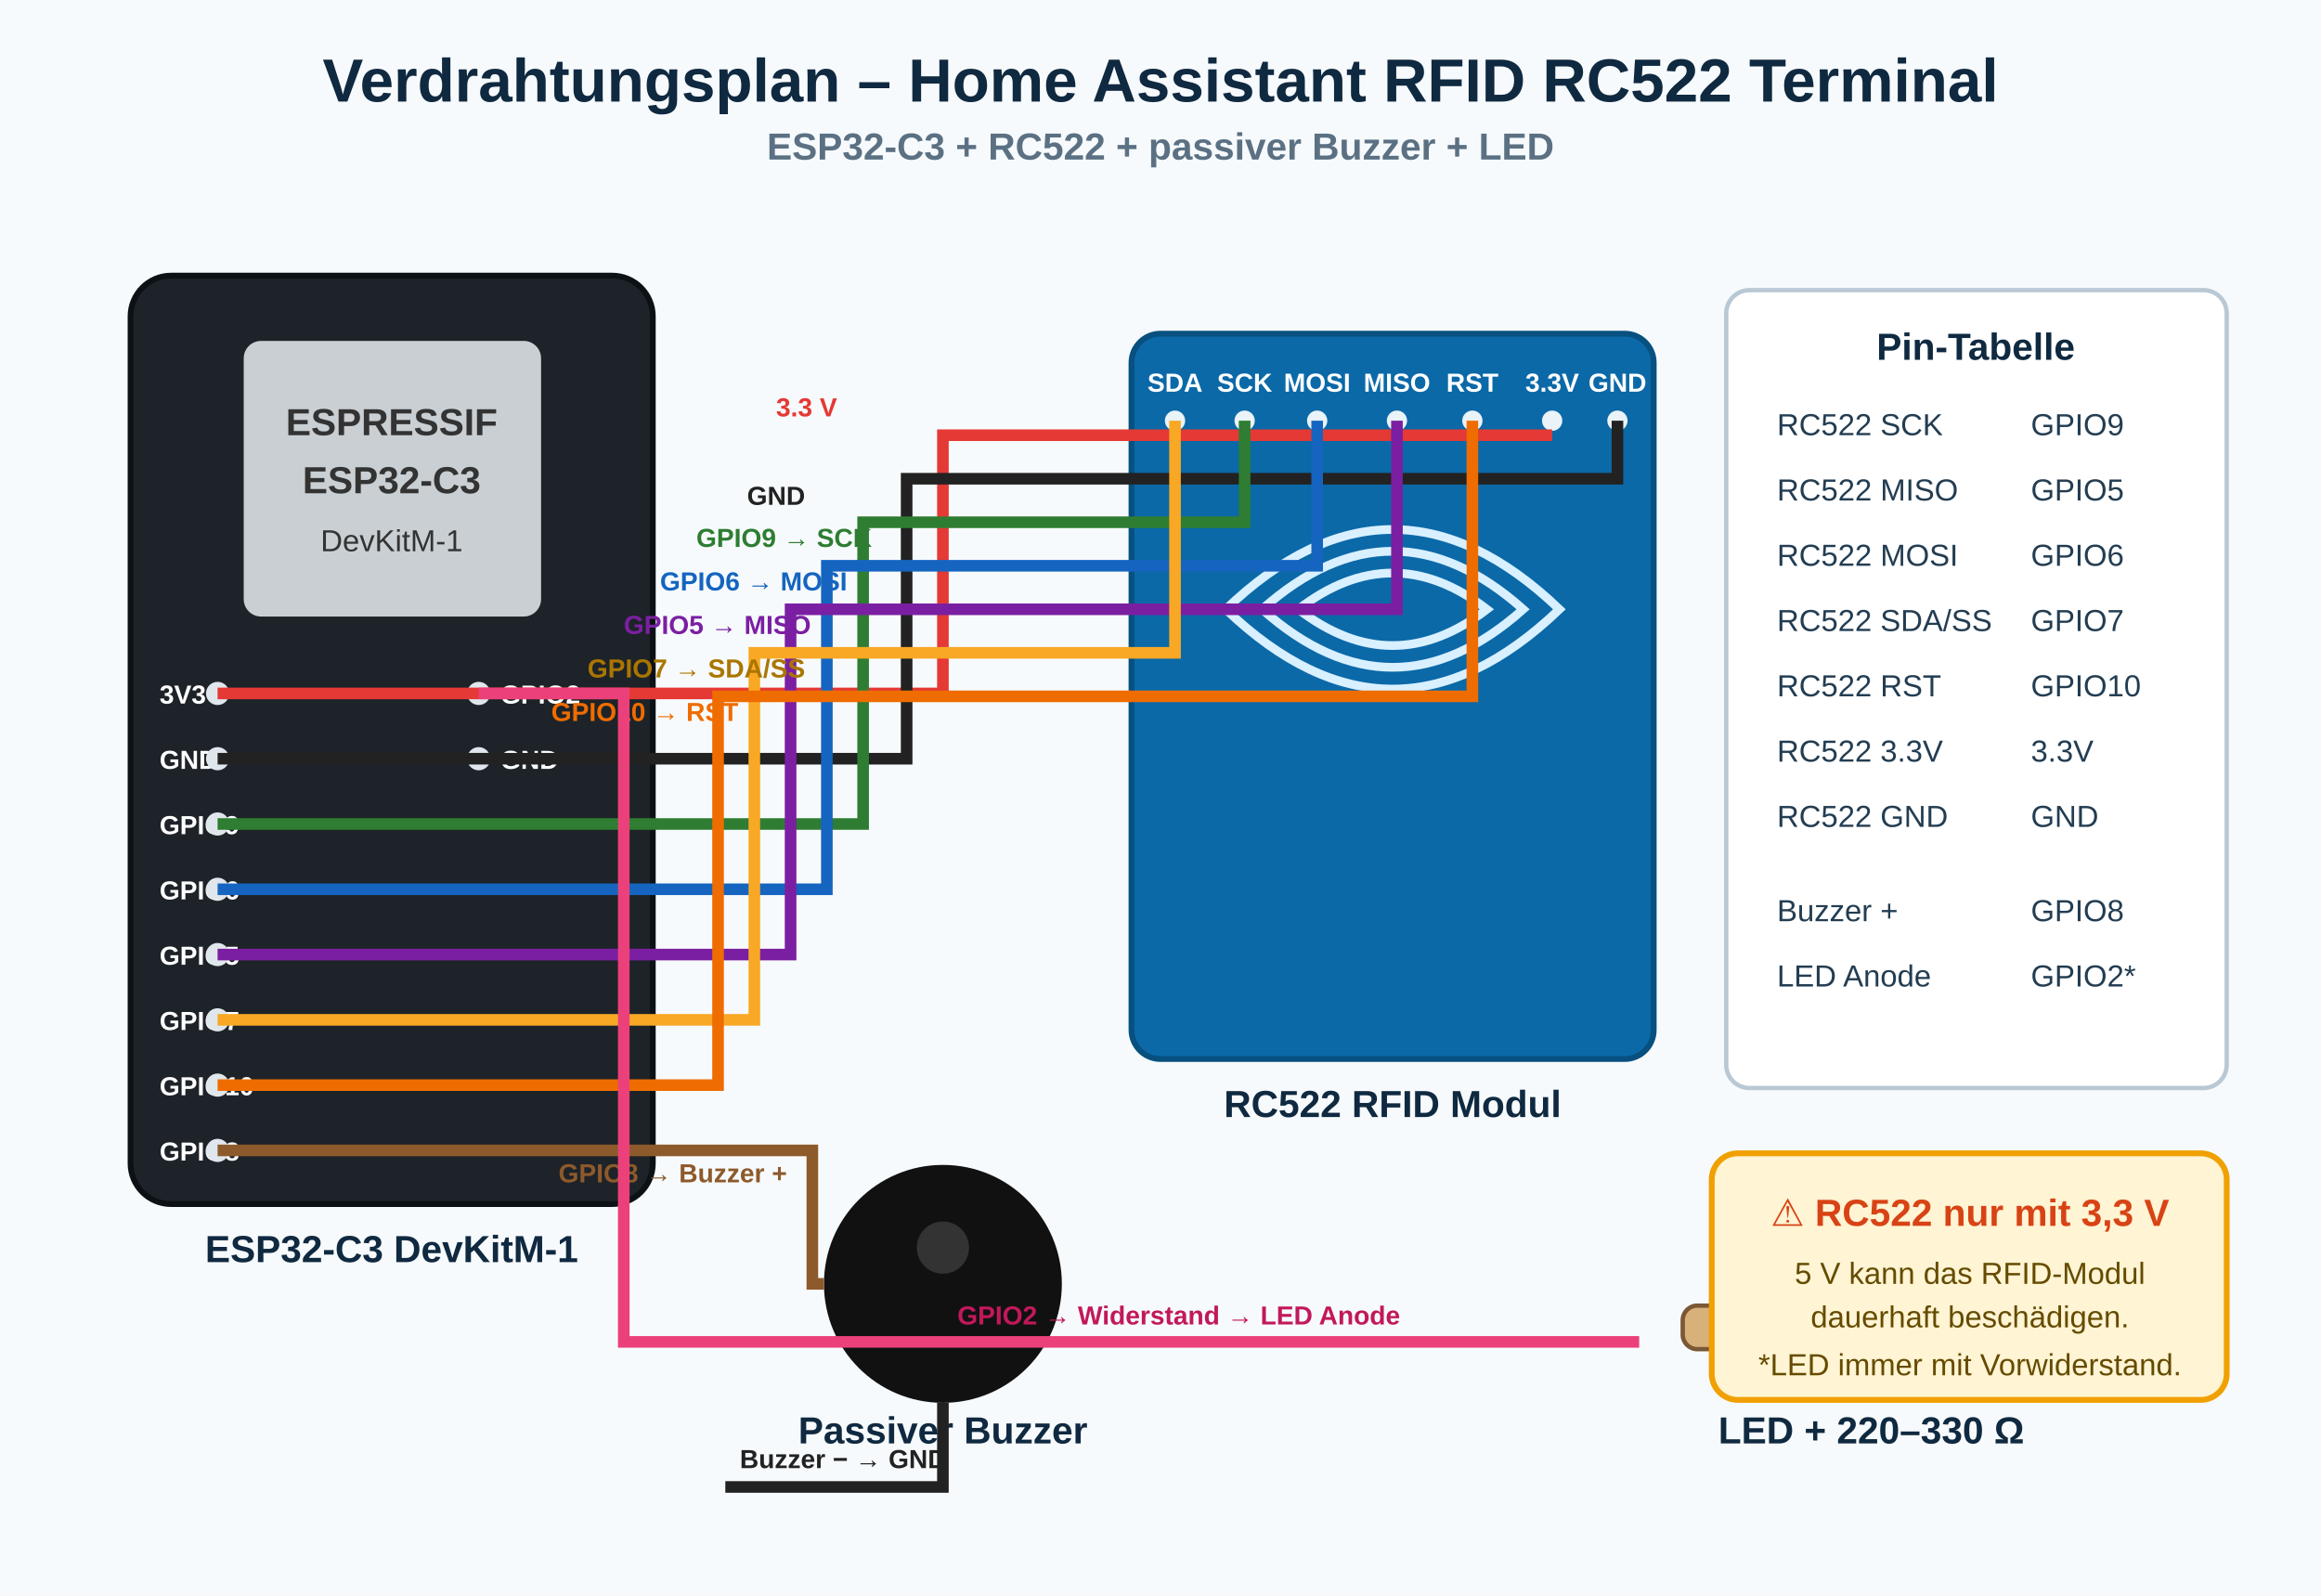
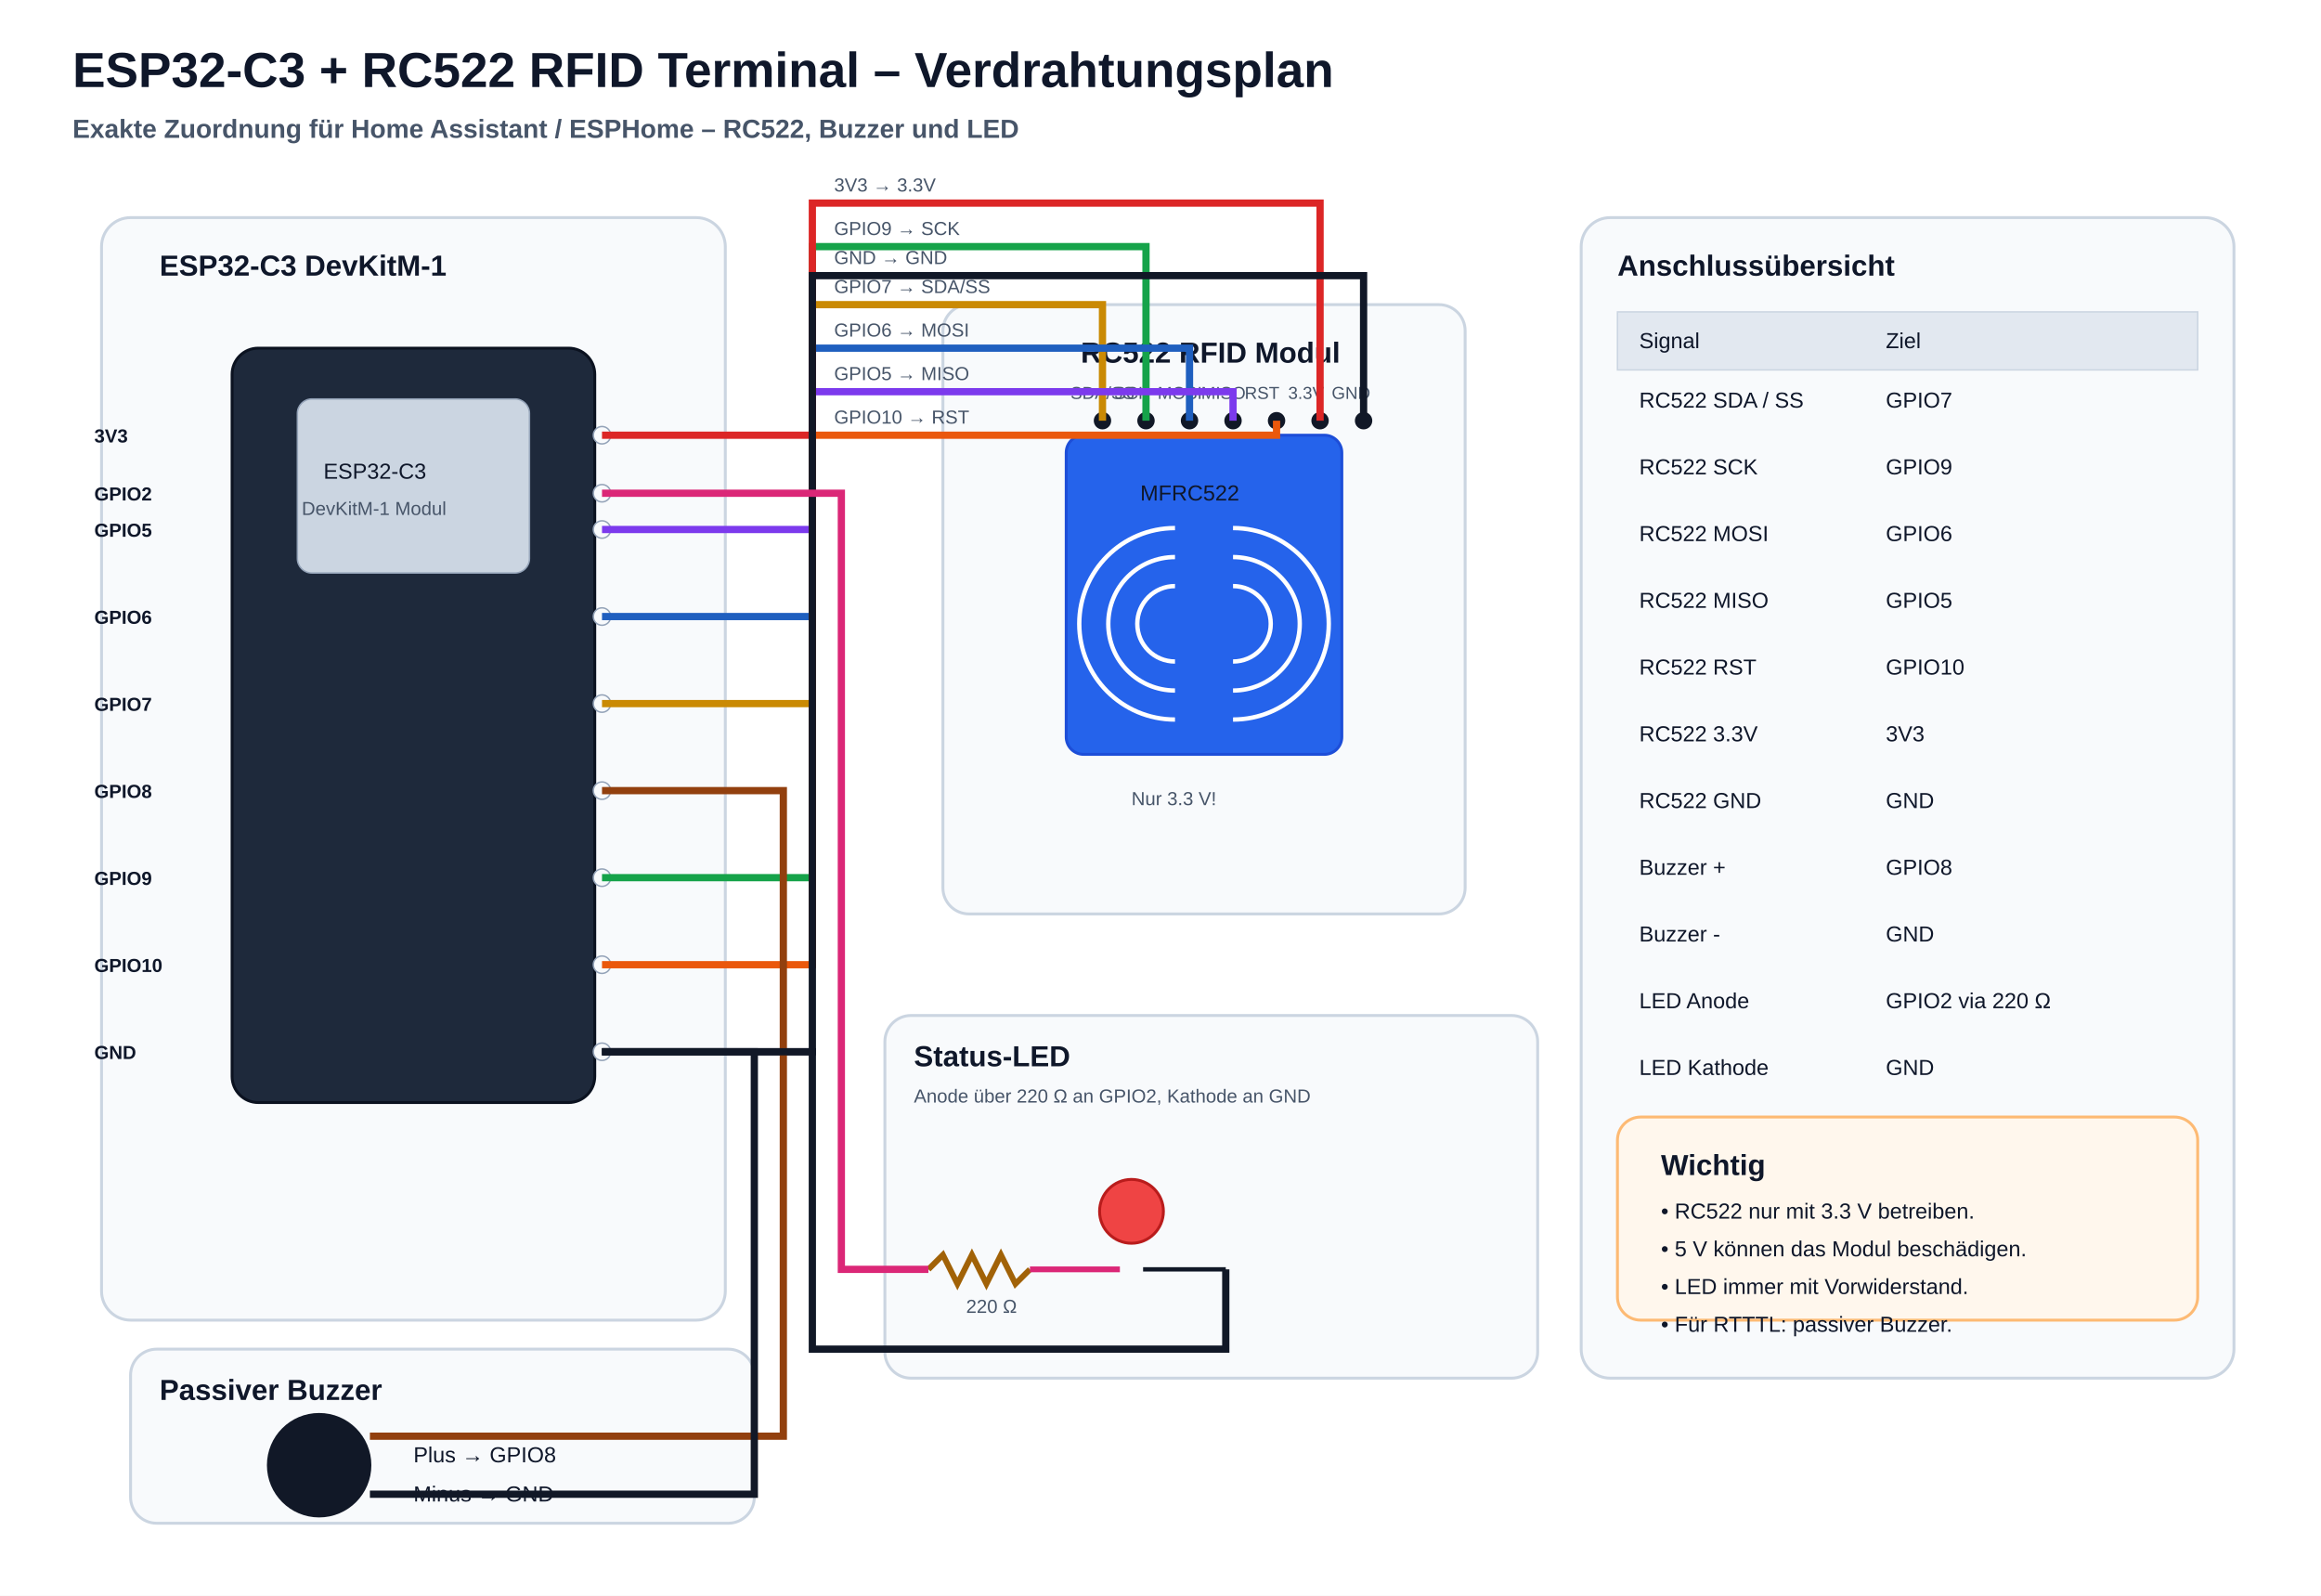
<svg xmlns="http://www.w3.org/2000/svg" width="1600" height="1100" viewBox="0 0 1600 1100">
  <defs>
-     <style>.t{font-family:Arial,Helvetica,sans-serif}.h{font-size:42px;font-weight:800}.m{font-size:26px;font-weight:700}.s{font-size:21px}.pin{font-size:18px;font-weight:700}</style>
+     <style>
+         .title { font: 700 34px Arial, sans-serif; fill: #0f172a; }
+         .subtitle { font: 600 18px Arial, sans-serif; fill: #475569; }
+         .h2 { font: 700 20px Arial, sans-serif; fill: #0f172a; }
+         .body { font: 15px Arial, sans-serif; fill: #0f172a; }
+         .small { font: 13px Arial, sans-serif; fill: #475569; }
+         .tiny { font: 12px Arial, sans-serif; fill: #475569; }
+         .mono { font: 700 14px Courier New, monospace; fill: #0f172a; }
+         .pin { font: 700 13px Arial, sans-serif; fill: #0f172a; }
+       </style>
  </defs>
-   <rect width="1600" height="1100" fill="#f7fafc" />
-   <text x="800" y="70" text-anchor="middle" class="t h" fill="#0f2940">Verdrahtungsplan – Home Assistant RFID RC522 Terminal</text>
-   <text x="800" y="110" text-anchor="middle" class="t m" fill="#5b7183">ESP32-C3 + RC522 + passiver Buzzer + LED</text>
-   <rect x="90" y="190" width="360" height="640" rx="28" fill="#1e2329" stroke="#0c1115" stroke-width="4" />
-   <rect x="168" y="235" width="205" height="190" rx="12" fill="#c9cfd3" />
-   <text x="270" y="300" text-anchor="middle" class="t m" fill="#333">ESPRESSIF</text>
-   <text x="270" y="340" text-anchor="middle" class="t m" fill="#333">ESP32-C3</text>
-   <text x="270" y="380" text-anchor="middle" class="t s" fill="#333">DevKitM-1</text>
-   <text x="270" y="870" text-anchor="middle" class="t m" fill="#0f2940">ESP32-C3 DevKitM-1</text>
-   <g class="t pin" fill="#fff">
-     <text x="110" y="485">3V3</text>
-     <text x="110" y="530">GND</text>
-     <text x="110" y="575">GPIO9</text>
-     <text x="110" y="620">GPIO6</text>
-     <text x="110" y="665">GPIO5</text>
-     <text x="110" y="710">GPIO7</text>
-     <text x="110" y="755">GPIO10</text>
-     <text x="110" y="800">GPIO8</text>
-     <text x="345" y="485">GPIO2</text>
-     <text x="345" y="530">GND</text>
+   <rect x="0" y="0" width="1600" height="1100" fill="white" />
+   <text x="50" y="60" class="title">ESP32-C3 + RC522 RFID Terminal – Verdrahtungsplan</text>
+   <text x="50" y="95" class="subtitle">Exakte Zuordnung für Home Assistant / ESPHome – RC522, Buzzer und LED</text>
+   <rect x="70" y="150" width="430" height="760" rx="20" fill="#f8fafc" stroke="#cbd5e1" stroke-width="2" />
+   <text x="110" y="190" class="h2">ESP32-C3 DevKitM-1</text>
+   <rect x="160" y="240" width="250" height="520" rx="18" fill="#1e293b" stroke="#0b1220" stroke-width="2" />
+   <rect x="205" y="275" width="160" height="120" rx="10" fill="#cbd5e1" stroke="#94a3b8" />
+   <text x="223" y="330" class="body" fill="#111827">ESP32-C3</text>
+   <text x="208" y="355" class="small" fill="#111827">DevKitM-1 Modul</text>
+   <g class="pin">
+     <text x="65" y="305">3V3</text>
+     <circle cx="415" cy="300" r="6" fill="#f8fafc" stroke="#94a3b8" />
+     <text x="65" y="370">GPIO5</text>
+     <circle cx="415" cy="365" r="6" fill="#f8fafc" stroke="#94a3b8" />
+     <text x="65" y="430">GPIO6</text>
+     <circle cx="415" cy="425" r="6" fill="#f8fafc" stroke="#94a3b8" />
+     <text x="65" y="490">GPIO7</text>
+     <circle cx="415" cy="485" r="6" fill="#f8fafc" stroke="#94a3b8" />
+     <text x="65" y="550">GPIO8</text>
+     <circle cx="415" cy="545" r="6" fill="#f8fafc" stroke="#94a3b8" />
+     <text x="65" y="610">GPIO9</text>
+     <circle cx="415" cy="605" r="6" fill="#f8fafc" stroke="#94a3b8" />
+     <text x="65" y="670">GPIO10</text>
+     <circle cx="415" cy="665" r="6" fill="#f8fafc" stroke="#94a3b8" />
+     <text x="65" y="730">GND</text>
+     <circle cx="415" cy="725" r="6" fill="#f8fafc" stroke="#94a3b8" />
+     <text x="65" y="345">GPIO2</text>
+     <circle cx="415" cy="340" r="6" fill="#f8fafc" stroke="#94a3b8" />
  </g>
-   <g fill="#dfe7ec">
-     <circle cx="150" cy="478" r="8" />
-     <circle cx="150" cy="523" r="8" />
-     <circle cx="150" cy="568" r="8" />
-     <circle cx="150" cy="613" r="8" />
-     <circle cx="150" cy="658" r="8" />
-     <circle cx="150" cy="703" r="8" />
-     <circle cx="150" cy="748" r="8" />
-     <circle cx="150" cy="793" r="8" />
-     <circle cx="330" cy="478" r="8" />
-     <circle cx="330" cy="523" r="8" />
+   <rect x="650" y="210" width="360" height="420" rx="18" fill="#f8fafc" stroke="#cbd5e1" stroke-width="2" />
+   <text x="745" y="250" class="h2">RC522 RFID Modul</text>
+   <rect x="735" y="300" width="190" height="220" rx="12" fill="#2563eb" stroke="#1d4ed8" stroke-width="2" />
+   <text x="786" y="345" class="body" fill="white">MFRC522</text>
+   <path d="M 810 404 A 26 26 0 0 0 810 456" fill="none" stroke="white" stroke-width="3" />
+   <path d="M 850 404 A 26 26 0 0 1 850 456" fill="none" stroke="white" stroke-width="3" />
+   <path d="M 810 384 A 46 46 0 0 0 810 476" fill="none" stroke="white" stroke-width="3" />
+   <path d="M 850 384 A 46 46 0 0 1 850 476" fill="none" stroke="white" stroke-width="3" />
+   <path d="M 810 364 A 66 66 0 0 0 810 496" fill="none" stroke="white" stroke-width="3" />
+   <path d="M 850 364 A 66 66 0 0 1 850 496" fill="none" stroke="white" stroke-width="3" />
+   <text x="780" y="555" class="small">Nur 3.3 V!</text>
+   <g class="tiny">
+     <text x="738" y="275">SDA/SS</text>
+     <circle cx="760" cy="290" r="6" fill="#111827" />
+     <text x="768" y="275">SCK</text>
+     <circle cx="790" cy="290" r="6" fill="#111827" />
+     <text x="798" y="275">MOSI</text>
+     <circle cx="820" cy="290" r="6" fill="#111827" />
+     <text x="828" y="275">MISO</text>
+     <circle cx="850" cy="290" r="6" fill="#111827" />
+     <text x="858" y="275">RST</text>
+     <circle cx="880" cy="290" r="6" fill="#111827" />
+     <text x="888" y="275">3.3V</text>
+     <circle cx="910" cy="290" r="6" fill="#111827" />
+     <text x="918" y="275">GND</text>
+     <circle cx="940" cy="290" r="6" fill="#111827" />
  </g>
-   <rect x="780" y="230" width="360" height="500" rx="20" fill="#0b69a8" stroke="#07507f" stroke-width="4" />
-   <text x="960" y="770" text-anchor="middle" class="t m" fill="#0f2940">RC522 RFID Modul</text>
-   <g class="t pin" fill="#fff" text-anchor="middle">
-     <text x="810" y="270">SDA</text>
-     <text x="858" y="270">SCK</text>
-     <text x="908" y="270">MOSI</text>
-     <text x="963" y="270">MISO</text>
-     <text x="1015" y="270">RST</text>
-     <text x="1070" y="270">3.3V</text>
-     <text x="1115" y="270">GND</text>
+   <polyline points="415,485 560,485 560,210 760,210 760,290" fill="none" stroke="#ca8a04" stroke-width="5" />
+   <text x="575" y="202" class="small" fill="#ca8a04">GPIO7 → SDA/SS</text>
+   <polyline points="415,605 560,605 560,170 790,170 790,290" fill="none" stroke="#16a34a" stroke-width="5" />
+   <text x="575" y="162" class="small" fill="#16a34a">GPIO9 → SCK</text>
+   <polyline points="415,425 560,425 560,240 820,240 820,290" fill="none" stroke="#1f5fbf" stroke-width="5" />
+   <text x="575" y="232" class="small" fill="#1f5fbf">GPIO6 → MOSI</text>
+   <polyline points="415,365 560,365 560,270 850,270 850,290" fill="none" stroke="#7c3aed" stroke-width="5" />
+   <text x="575" y="262" class="small" fill="#7c3aed">GPIO5 → MISO</text>
+   <polyline points="415,665 560,665 560,300 880,300 880,290" fill="none" stroke="#ea580c" stroke-width="5" />
+   <text x="575" y="292" class="small" fill="#ea580c">GPIO10 → RST</text>
+   <polyline points="415,300 560,300 560,140 910,140 910,290" fill="none" stroke="#dc2626" stroke-width="5" />
+   <text x="575" y="132" class="small" fill="#dc2626">3V3 → 3.3V</text>
+   <polyline points="415,725 560,725 560,190 940,190 940,290" fill="none" stroke="#111827" stroke-width="5" />
+   <text x="575" y="182" class="small">GND → GND</text>
+   <rect x="90" y="930" width="430" height="120" rx="18" fill="#f8fafc" stroke="#cbd5e1" stroke-width="2" />
+   <text x="110" y="965" class="h2">Passiver Buzzer</text>
+   <circle cx="220" cy="1010" r="36" fill="#111827" />
+   <text x="285" y="1008" class="body">Plus → GPIO8</text>
+   <text x="285" y="1035" class="body">Minus → GND</text>
+   <polyline points="415,545 540,545 540,990 255,990" fill="none" stroke="#92400e" stroke-width="5" />
+   <polyline points="415,725 520,725 520,1030 255,1030" fill="none" stroke="#111827" stroke-width="5" />
+   <rect x="610" y="700" width="450" height="250" rx="18" fill="#f8fafc" stroke="#cbd5e1" stroke-width="2" />
+   <text x="630" y="735" class="h2">Status-LED</text>
+   <text x="630" y="760" class="small">Anode über 220 Ω an GPIO2, Kathode an GND</text>
+   <circle cx="780" cy="835" r="22" fill="#ef4444" stroke="#b91c1c" stroke-width="2" />
+   <polyline points="640,875 650,865 660,885 670,865 680,885 690,865 700,885 710,875" fill="none" stroke="#a16207" stroke-width="4" />
+   <line x1="710" y1="875" x2="772" y2="875" stroke="#db2777" stroke-width="4" />
+   <line x1="788" y1="875" x2="845" y2="875" stroke="#111827" stroke-width="3" />
+   <text x="666" y="905" class="small">220 Ω</text>
+   <polyline points="415,340 580,340 580,875 640,875" fill="none" stroke="#db2777" stroke-width="5" />
+   <polyline points="415,725 560,725 560,930 845,930 845,875" fill="none" stroke="#111827" stroke-width="5" />
+   <rect x="1090" y="150" width="450" height="800" rx="20" fill="#f8fafc" stroke="#cbd5e1" stroke-width="2" />
+   <text x="1115" y="190" class="h2">Anschlussübersicht</text>
+   <rect x="1115" y="215" width="400" height="40" fill="#e2e8f0" stroke="#cbd5e1" />
+   <text x="1130" y="240" class="body">Signal</text>
+   <text x="1300" y="240" class="body">Ziel</text>
+   <g class="body">
+     <text x="1130" y="281">RC522 SDA / SS</text>
+     <text x="1300" y="281">GPIO7</text>
+     <text x="1130" y="327">RC522 SCK</text>
+     <text x="1300" y="327">GPIO9</text>
+     <text x="1130" y="373">RC522 MOSI</text>
+     <text x="1300" y="373">GPIO6</text>
+     <text x="1130" y="419">RC522 MISO</text>
+     <text x="1300" y="419">GPIO5</text>
+     <text x="1130" y="465">RC522 RST</text>
+     <text x="1300" y="465">GPIO10</text>
+     <text x="1130" y="511">RC522 3.3V</text>
+     <text x="1300" y="511">3V3</text>
+     <text x="1130" y="557">RC522 GND</text>
+     <text x="1300" y="557">GND</text>
+     <text x="1130" y="603">Buzzer +</text>
+     <text x="1300" y="603">GPIO8</text>
+     <text x="1130" y="649">Buzzer -</text>
+     <text x="1300" y="649">GND</text>
+     <text x="1130" y="695">LED Anode</text>
+     <text x="1300" y="695">GPIO2 via 220 Ω</text>
+     <text x="1130" y="741">LED Kathode</text>
+     <text x="1300" y="741">GND</text>
  </g>
-   <g fill="#e9f3f8">
-     <circle cx="810" cy="290" r="7" />
-     <circle cx="858" cy="290" r="7" />
-     <circle cx="908" cy="290" r="7" />
-     <circle cx="963" cy="290" r="7" />
-     <circle cx="1015" cy="290" r="7" />
-     <circle cx="1070" cy="290" r="7" />
-     <circle cx="1115" cy="290" r="7" />
-   </g>
-   <g fill="none" stroke="#d8f0ff" stroke-width="6">
-     <path d="M845 420 q115-110 230 0 q-115 110-230 0" />
-     <path d="M870 420 q90-80 180 0 q-90 80-180 0" />
-     <path d="M895 420 q65-50 130 0 q-65 50-130 0" />
-   </g>
-   <path d="M150 478 H650 V300 H1070" fill="none" stroke="#e53935" stroke-width="8" />
-   <text x="535" y="287" class="t pin" fill="#e53935">3.3 V</text>
-   <path d="M150 523 H625 V330 H1115 V290" fill="none" stroke="#222" stroke-width="8" />
-   <text x="515" y="348" class="t pin" fill="#222">GND</text>
-   <path d="M150 568 H595 V360 H858 V290" fill="none" stroke="#2e7d32" stroke-width="8" />
-   <text x="480" y="377" class="t pin" fill="#2e7d32">GPIO9 → SCK</text>
-   <path d="M150 613 H570 V390 H908 V290" fill="none" stroke="#1565c0" stroke-width="8" />
-   <text x="455" y="407" class="t pin" fill="#1565c0">GPIO6 → MOSI</text>
-   <path d="M150 658 H545 V420 H963 V290" fill="none" stroke="#7b1fa2" stroke-width="8" />
-   <text x="430" y="437" class="t pin" fill="#7b1fa2">GPIO5 → MISO</text>
-   <path d="M150 703 H520 V450 H810 V290" fill="none" stroke="#f9a825" stroke-width="8" />
-   <text x="405" y="467" class="t pin" fill="#aa7600">GPIO7 → SDA/SS</text>
-   <path d="M150 748 H495 V480 H1015 V290" fill="none" stroke="#ef6c00" stroke-width="8" />
-   <text x="380" y="497" class="t pin" fill="#ef6c00">GPIO10 → RST</text>
-   <circle cx="650" cy="885" r="82" fill="#111" />
-   <circle cx="650" cy="860" r="18" fill="#333" />
-   <text x="650" y="995" text-anchor="middle" class="t m" fill="#0f2940">Passiver Buzzer</text>
-   <path d="M150 793 H560 V885 H568" fill="none" stroke="#8d5a2b" stroke-width="8" />
-   <text x="385" y="815" class="t pin" fill="#8d5a2b">GPIO8 → Buzzer +</text>
-   <path d="M650 967 V1025 H500" fill="none" stroke="#222" stroke-width="8" />
-   <text x="510" y="1012" class="t pin" fill="#222">Buzzer − → GND</text>
-   <path d="M330 478 H430 V925 H1130" fill="none" stroke="#ec407a" stroke-width="8" />
-   <rect x="1160" y="900" width="95" height="30" rx="10" fill="#d8b07a" stroke="#7a5735" stroke-width="3" />
-   <circle cx="1325" cy="915" r="36" fill="#ef3b3b" stroke="#a51e1e" stroke-width="4" />
-   <line x1="1255" y1="915" x2="1289" y2="915" stroke="#ec407a" stroke-width="8" />
-   <line x1="1361" y1="915" x2="1420" y2="915" stroke="#222" stroke-width="8" />
-   <text x="1290" y="995" text-anchor="middle" class="t m" fill="#0f2940">LED + 220–330 Ω</text>
-   <text x="660" y="913" class="t pin" fill="#c2185b">GPIO2 → Widerstand → LED Anode</text>
-   <text x="1378" y="895" class="t pin" fill="#222">Kathode → GND</text>
-   <rect x="1190" y="200" width="345" height="550" rx="16" fill="#fff" stroke="#b8c8d4" stroke-width="3" />
-   <text x="1362" y="248" text-anchor="middle" class="t m" fill="#0f2940">Pin-Tabelle</text>
-   <g class="t s" fill="#233d52">
-     <text x="1225" y="300">RC522 SCK</text>
-     <text x="1400" y="300">GPIO9</text>
-     <text x="1225" y="345">RC522 MISO</text>
-     <text x="1400" y="345">GPIO5</text>
-     <text x="1225" y="390">RC522 MOSI</text>
-     <text x="1400" y="390">GPIO6</text>
-     <text x="1225" y="435">RC522 SDA/SS</text>
-     <text x="1400" y="435">GPIO7</text>
-     <text x="1225" y="480">RC522 RST</text>
-     <text x="1400" y="480">GPIO10</text>
-     <text x="1225" y="525">RC522 3.3V</text>
-     <text x="1400" y="525">3.3V</text>
-     <text x="1225" y="570">RC522 GND</text>
-     <text x="1400" y="570">GND</text>
-     <text x="1225" y="635">Buzzer +</text>
-     <text x="1400" y="635">GPIO8</text>
-     <text x="1225" y="680">LED Anode</text>
-     <text x="1400" y="680">GPIO2*</text>
-   </g>
-   <rect x="1180" y="795" width="355" height="170" rx="18" fill="#fff4d3" stroke="#f0a000" stroke-width="4" />
-   <text x="1358" y="845" text-anchor="middle" class="t m" fill="#d84315">⚠ RC522 nur mit 3,3 V</text>
-   <text x="1358" y="885" text-anchor="middle" class="t s" fill="#654b00">5 V kann das RFID-Modul</text>
-   <text x="1358" y="915" text-anchor="middle" class="t s" fill="#654b00">dauerhaft beschädigen.</text>
-   <text x="1358" y="948" text-anchor="middle" class="t s" fill="#654b00">*LED immer mit Vorwiderstand.</text>
+   <rect x="1115" y="770" width="400" height="140" rx="16" fill="#fff7ed" stroke="#fdba74" stroke-width="2" />
+   <text x="1145" y="810" class="h2" fill="#dc2626">Wichtig</text>
+   <text x="1145" y="840" class="body">• RC522 nur mit 3.3 V betreiben.</text>
+   <text x="1145" y="866" class="body">• 5 V können das Modul beschädigen.</text>
+   <text x="1145" y="892" class="body">• LED immer mit Vorwiderstand.</text>
+   <text x="1145" y="918" class="body">• Für RTTTL: passiver Buzzer.</text>
</svg>
